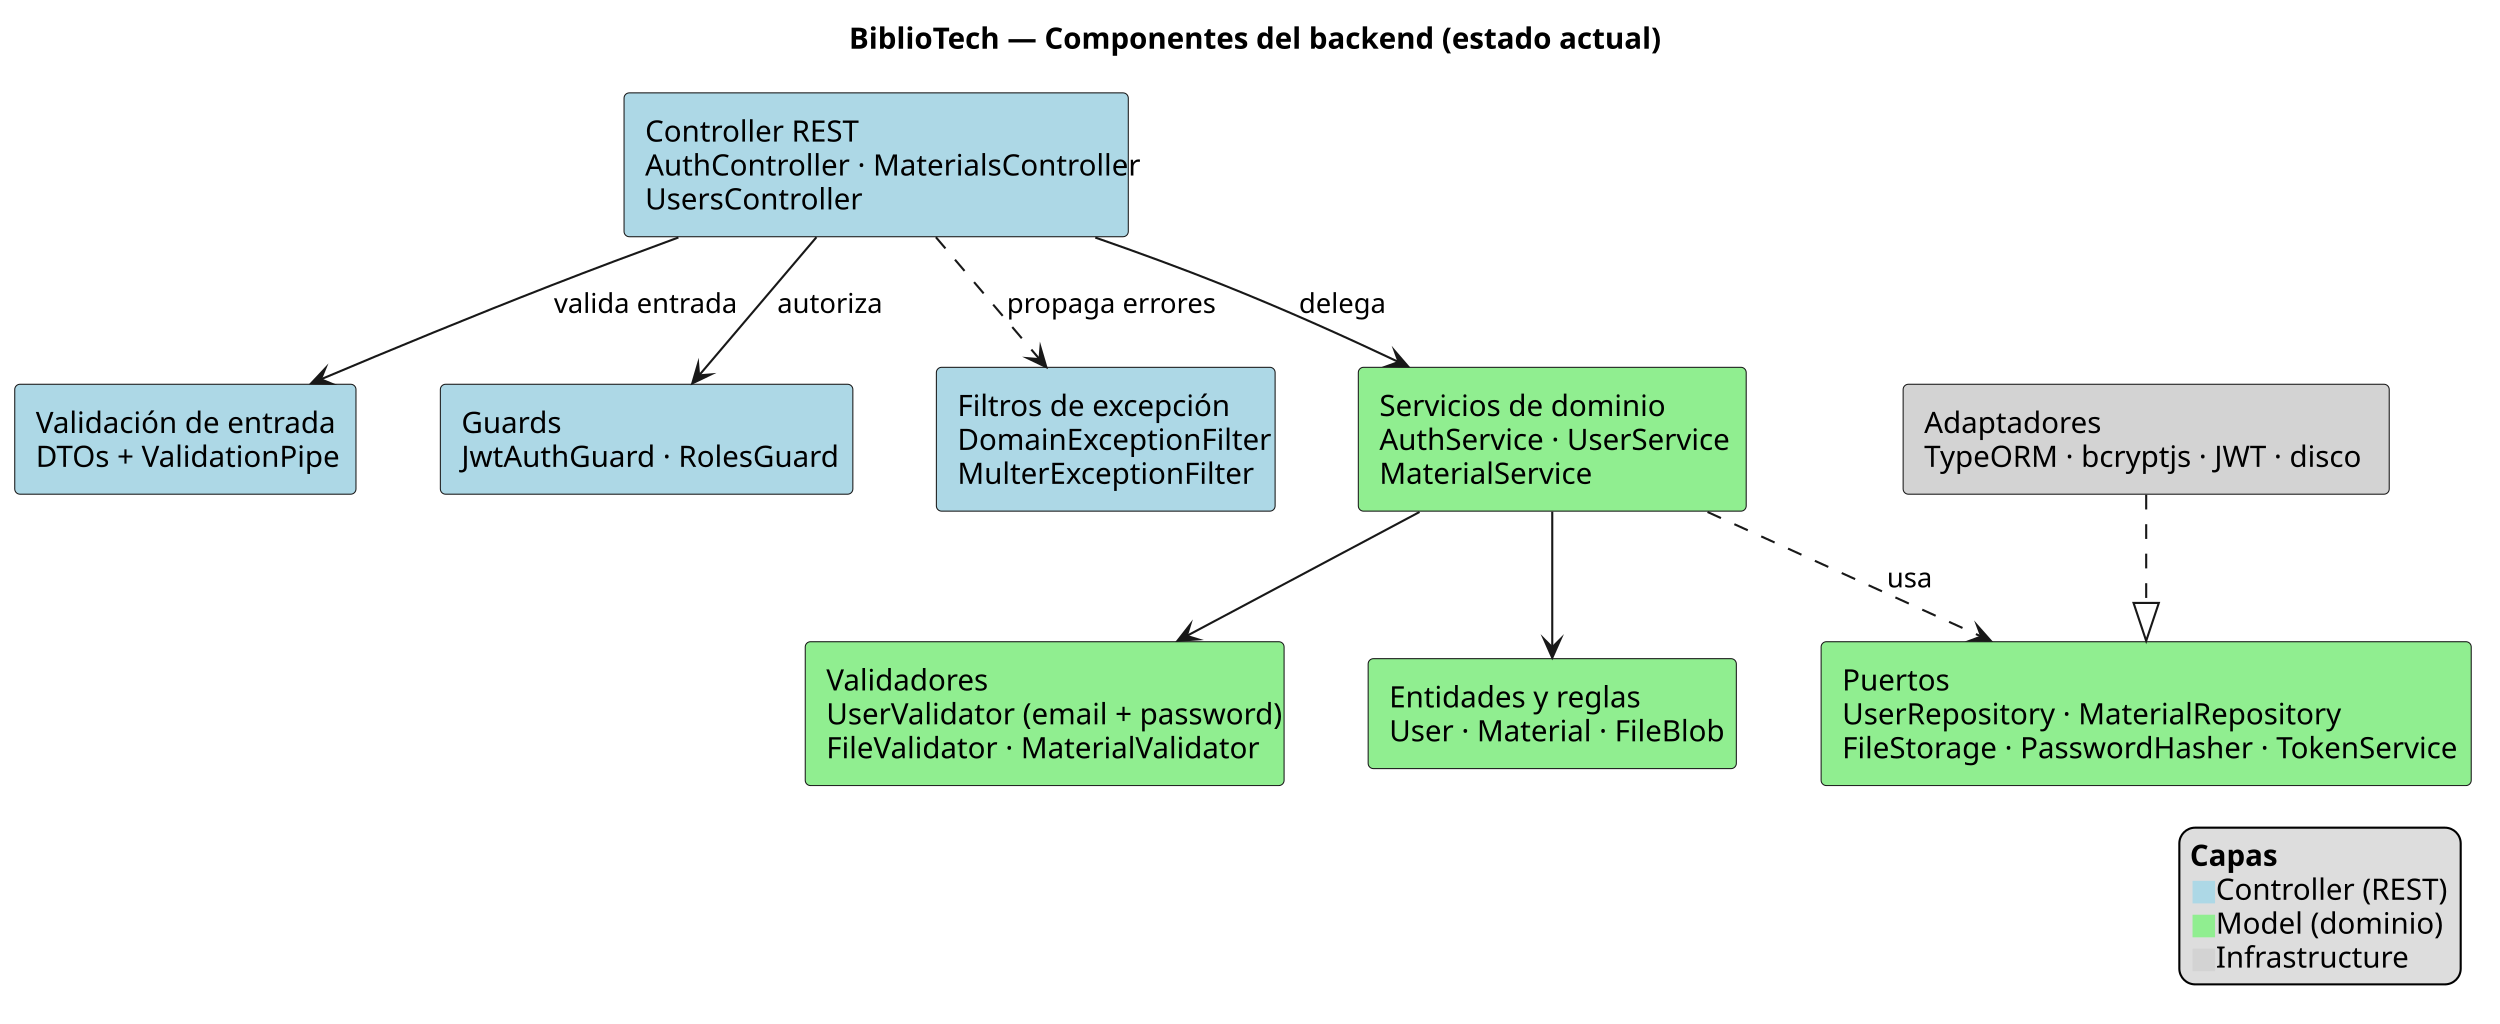
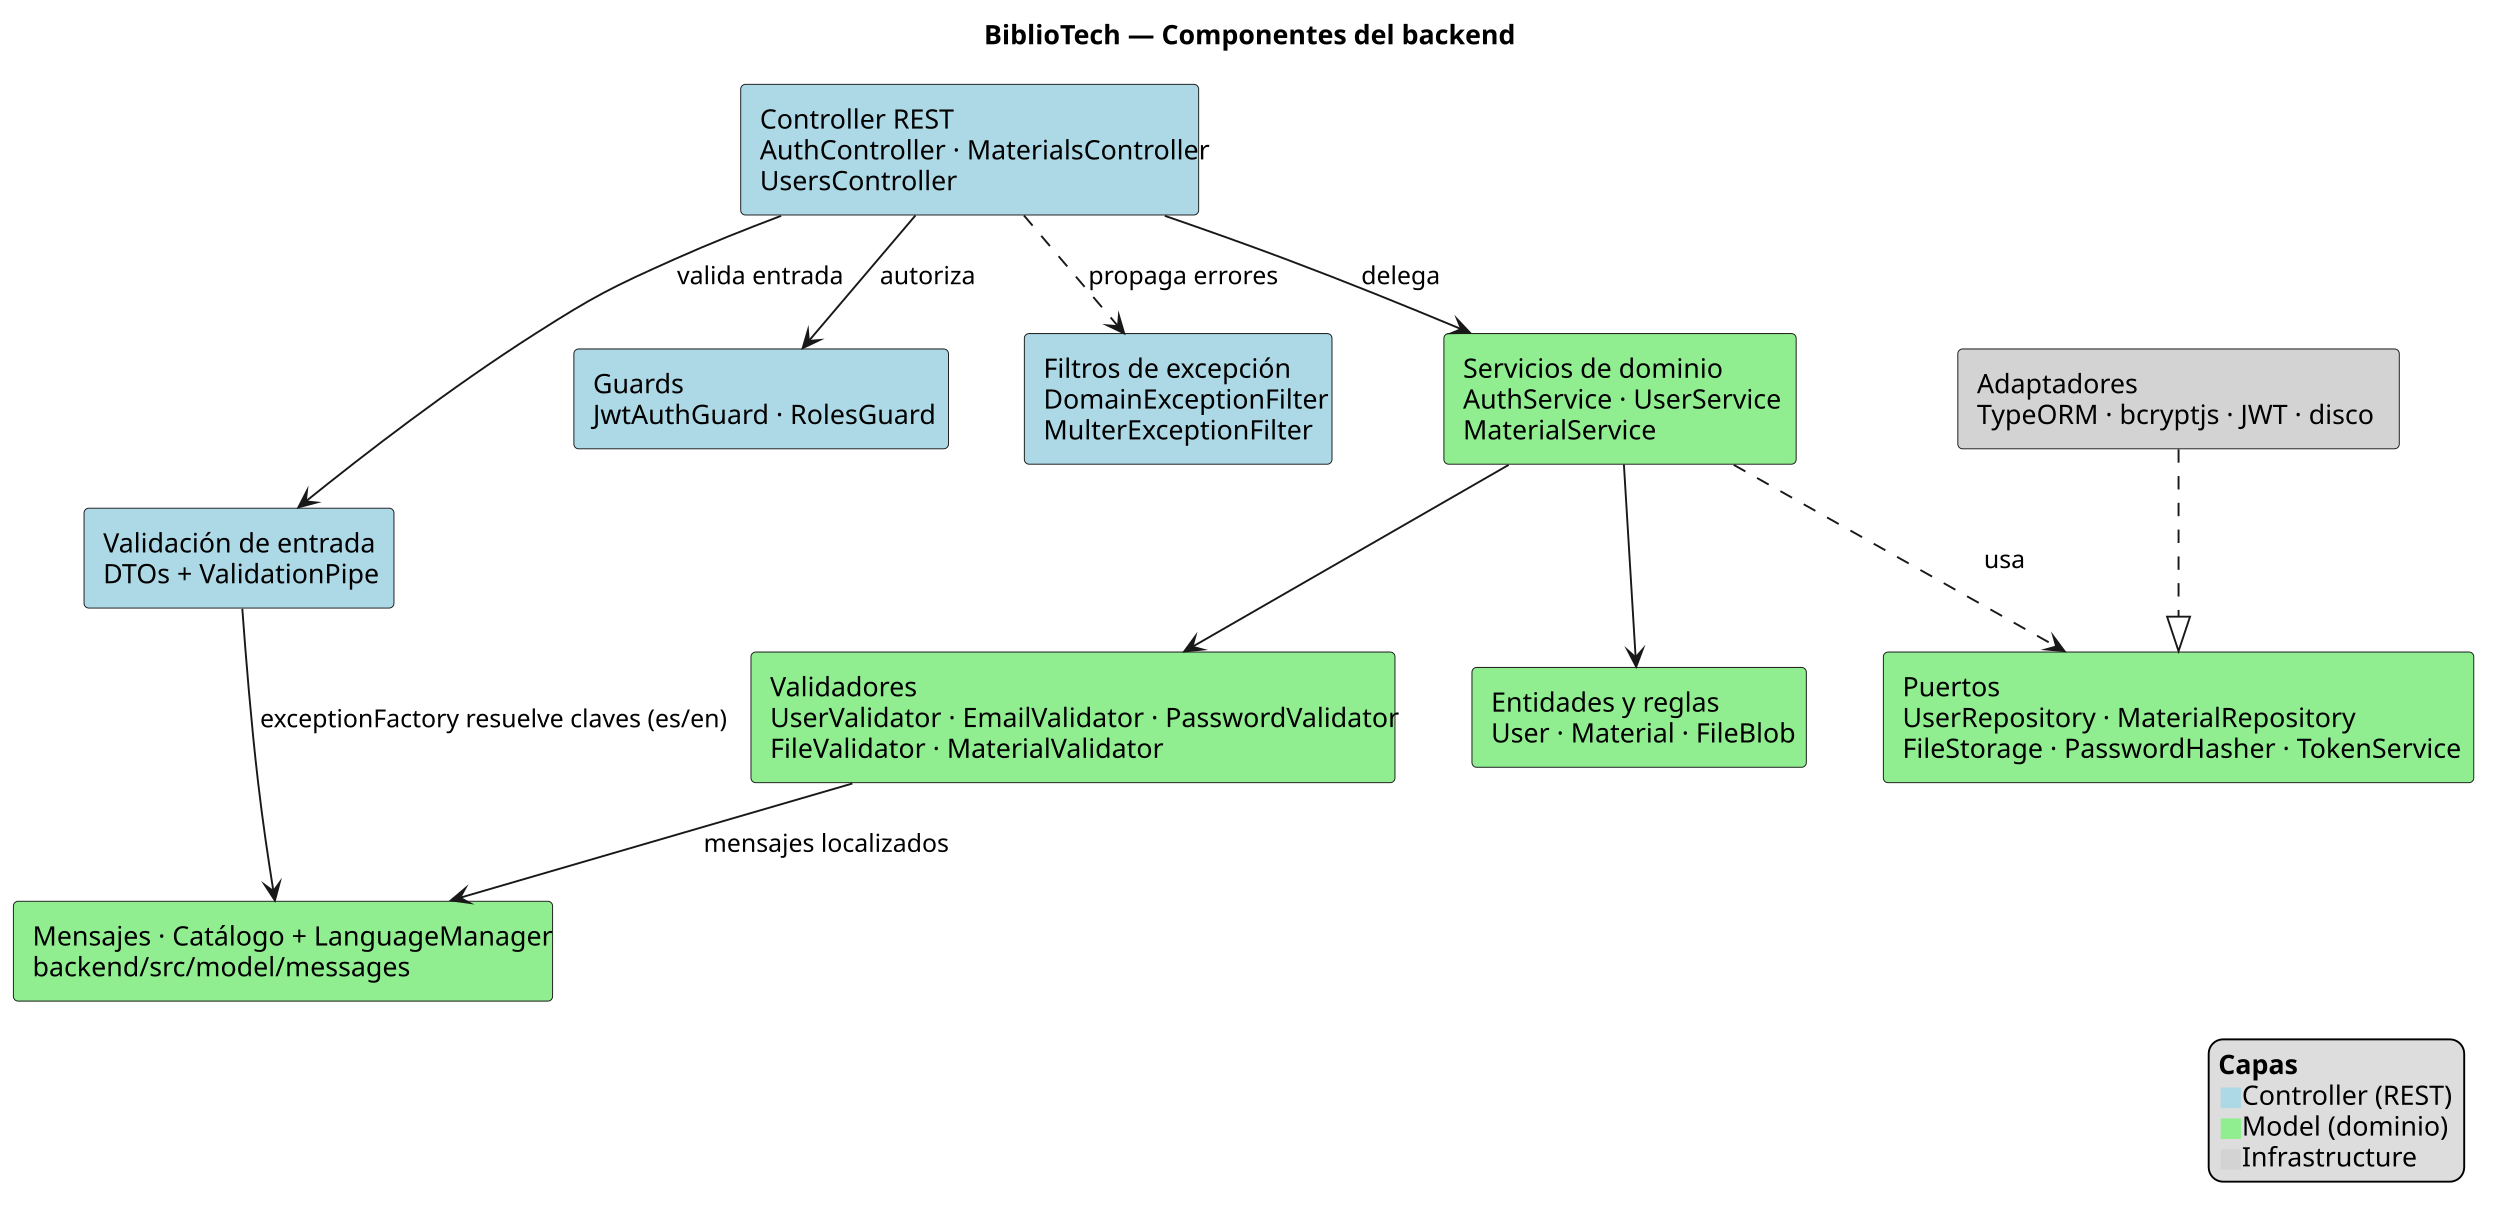
- <svg xmlns="http://www.w3.org/2000/svg" version="1.1" data-diagram-type="DESCRIPTION" style="width:1187px;height:486px;background:#FFFFFF;" width="1187px" height="486px" viewBox="0 0 1187 486" zoomAndPan="magnify" preserveAspectRatio="none" contentStyleType="text/css">
+ <svg xmlns="http://www.w3.org/2000/svg" version="1.1" data-diagram-type="DESCRIPTION" style="width:1307px;height:636px;background:#FFFFFF;" width="1307px" height="636px" viewBox="0 0 1307 636" zoomAndPan="magnify" preserveAspectRatio="none" contentStyleType="text/css">
  <defs />
  <g font-family="sans-serif" lengthAdjust="spacing">
    <g class="title" data-source-line="1">
-       <text x="403.083" y="23.132" fill="#000" font-size="14" textLength="374.172" font-weight="700">BiblioTech — Componentes del backend (estado actual)</text>
+       <text x="514.403" y="23.132" fill="#000" font-size="14" textLength="271.482" font-weight="700">BiblioTech — Componentes del backend</text>
    </g>
    <g class="entity" data-qualified-name="Ctrl" id="ent0001" data-source-line="8">
-       <rect x="296.3" y="44.099" width="239.413" height="68.296" fill="#ADD8E6" style="stroke:#181818;stroke-width:0.5;" rx="2.5" ry="2.5" />
-       <text x="306.3" y="67.23" fill="#000" font-size="14" textLength="101.917">Controller REST</text>
-       <text x="306.3" y="83.329" fill="#000" font-size="14" textLength="219.413">AuthController · MaterialsController</text>
-       <text x="306.3" y="99.428" fill="#000" font-size="14" textLength="97.248">UsersController</text>
+       <rect x="387.24" y="44.099" width="239.413" height="68.296" fill="#ADD8E6" style="stroke:#181818;stroke-width:0.5;" rx="2.5" ry="2.5" />
+       <text x="397.24" y="67.23" fill="#000" font-size="14" textLength="101.917">Controller REST</text>
+       <text x="397.24" y="83.329" fill="#000" font-size="14" textLength="219.413">AuthController · MaterialsController</text>
+       <text x="397.24" y="99.428" fill="#000" font-size="14" textLength="97.248">UsersController</text>
    </g>
    <g class="entity" data-qualified-name="DTO" id="ent0002" data-source-line="9">
-       <rect x="7" y="182.449" width="162.017" height="52.197" fill="#ADD8E6" style="stroke:#181818;stroke-width:0.5;" rx="2.5" ry="2.5" />
-       <text x="17" y="205.58" fill="#000" font-size="14" textLength="135.434">Validación de entrada</text>
-       <text x="17" y="221.679" fill="#000" font-size="14" textLength="142.017">DTOs + ValidationPipe</text>
+       <rect x="43.94" y="265.689" width="162.017" height="52.197" fill="#ADD8E6" style="stroke:#181818;stroke-width:0.5;" rx="2.5" ry="2.5" />
+       <text x="53.94" y="288.82" fill="#000" font-size="14" textLength="135.434">Validación de entrada</text>
+       <text x="53.94" y="304.919" fill="#000" font-size="14" textLength="142.017">DTOs + ValidationPipe</text>
    </g>
    <g class="entity" data-qualified-name="Guards" id="ent0003" data-source-line="10">
-       <rect x="209.08" y="182.449" width="195.854" height="52.197" fill="#ADD8E6" style="stroke:#181818;stroke-width:0.5;" rx="2.5" ry="2.5" />
-       <text x="219.08" y="205.58" fill="#000" font-size="14" textLength="45.91">Guards</text>
-       <text x="219.08" y="221.679" fill="#000" font-size="14" textLength="175.854">JwtAuthGuard · RolesGuard</text>
+       <rect x="300.02" y="182.439" width="195.854" height="52.197" fill="#ADD8E6" style="stroke:#181818;stroke-width:0.5;" rx="2.5" ry="2.5" />
+       <text x="310.02" y="205.57" fill="#000" font-size="14" textLength="45.91">Guards</text>
+       <text x="310.02" y="221.669" fill="#000" font-size="14" textLength="175.854">JwtAuthGuard · RolesGuard</text>
    </g>
    <g class="entity" data-qualified-name="Filters" id="ent0004" data-source-line="11">
-       <rect x="444.59" y="174.399" width="160.834" height="68.296" fill="#ADD8E6" style="stroke:#181818;stroke-width:0.5;" rx="2.5" ry="2.5" />
-       <text x="454.59" y="197.53" fill="#000" font-size="14" textLength="124.503">Filtros de excepción</text>
-       <text x="454.59" y="213.629" fill="#000" font-size="14" textLength="140.834">DomainExceptionFilter</text>
-       <text x="454.59" y="229.728" fill="#000" font-size="14" textLength="131.489">MulterExceptionFilter</text>
+       <rect x="535.53" y="174.389" width="160.834" height="68.296" fill="#ADD8E6" style="stroke:#181818;stroke-width:0.5;" rx="2.5" ry="2.5" />
+       <text x="545.53" y="197.52" fill="#000" font-size="14" textLength="124.503">Filtros de excepción</text>
+       <text x="545.53" y="213.619" fill="#000" font-size="14" textLength="140.834">DomainExceptionFilter</text>
+       <text x="545.53" y="229.718" fill="#000" font-size="14" textLength="131.489">MulterExceptionFilter</text>
    </g>
    <g class="entity" data-qualified-name="Svc" id="ent0005" data-source-line="13">
-       <rect x="644.93" y="174.399" width="184.165" height="68.296" fill="#90EE90" style="stroke:#181818;stroke-width:0.5;" rx="2.5" ry="2.5" />
-       <text x="654.93" y="197.53" fill="#000" font-size="14" textLength="129.172">Servicios de dominio</text>
-       <text x="654.93" y="213.629" fill="#000" font-size="14" textLength="164.165">AuthService · UserService</text>
-       <text x="654.93" y="229.728" fill="#000" font-size="14" textLength="96.476">MaterialService</text>
+       <rect x="754.87" y="174.389" width="184.165" height="68.296" fill="#90EE90" style="stroke:#181818;stroke-width:0.5;" rx="2.5" ry="2.5" />
+       <text x="764.87" y="197.52" fill="#000" font-size="14" textLength="129.172">Servicios de dominio</text>
+       <text x="764.87" y="213.619" fill="#000" font-size="14" textLength="164.165">AuthService · UserService</text>
+       <text x="764.87" y="229.718" fill="#000" font-size="14" textLength="96.476">MaterialService</text>
    </g>
    <g class="entity" data-qualified-name="Val" id="ent0006" data-source-line="14">
-       <rect x="382.33" y="304.689" width="227.354" height="68.296" fill="#90EE90" style="stroke:#181818;stroke-width:0.5;" rx="2.5" ry="2.5" />
-       <text x="392.33" y="327.82" fill="#000" font-size="14" textLength="73.938">Validadores</text>
-       <text x="392.33" y="343.919" fill="#000" font-size="14" textLength="207.354">UserValidator (email + password)</text>
-       <text x="392.33" y="360.018" fill="#000" font-size="14" textLength="195.303">FileValidator · MaterialValidator</text>
+       <rect x="392.61" y="340.889" width="336.682" height="68.296" fill="#90EE90" style="stroke:#181818;stroke-width:0.5;" rx="2.5" ry="2.5" />
+       <text x="402.61" y="364.02" fill="#000" font-size="14" textLength="73.938">Validadores</text>
+       <text x="402.61" y="380.119" fill="#000" font-size="14" textLength="316.682">UserValidator · EmailValidator · PasswordValidator</text>
+       <text x="402.61" y="396.218" fill="#000" font-size="14" textLength="195.303">FileValidator · MaterialValidator</text>
    </g>
-     <g class="entity" data-qualified-name="Entities" id="ent0007" data-source-line="15">
-       <rect x="649.6" y="312.739" width="174.813" height="52.197" fill="#90EE90" style="stroke:#181818;stroke-width:0.5;" rx="2.5" ry="2.5" />
-       <text x="659.6" y="335.87" fill="#000" font-size="14" textLength="115.179">Entidades y reglas</text>
-       <text x="659.6" y="351.969" fill="#000" font-size="14" textLength="154.813">User · Material · FileBlob</text>
+     <g class="entity" data-qualified-name="Msg" id="ent0007" data-source-line="15">
+       <rect x="7" y="471.179" width="281.898" height="52.197" fill="#90EE90" style="stroke:#181818;stroke-width:0.5;" rx="2.5" ry="2.5" />
+       <text x="17" y="494.31" fill="#000" font-size="14" textLength="261.898">Mensajes · Catálogo + LanguageManager</text>
+       <text x="17" y="510.409" fill="#000" font-size="14" textLength="185.199">backend/src/model/messages</text>
    </g>
-     <g class="entity" data-qualified-name="Ports" id="ent0008" data-source-line="16">
-       <rect x="864.67" y="304.689" width="308.668" height="68.296" fill="#90EE90" style="stroke:#181818;stroke-width:0.5;" rx="2.5" ry="2.5" />
-       <text x="874.67" y="327.82" fill="#000" font-size="14" textLength="48.248">Puertos</text>
-       <text x="874.67" y="343.919" fill="#000" font-size="14" textLength="225.627">UserRepository · MaterialRepository</text>
-       <text x="874.67" y="360.018" fill="#000" font-size="14" textLength="288.668">FileStorage · PasswordHasher · TokenService</text>
+     <g class="entity" data-qualified-name="Entities" id="ent0008" data-source-line="16">
+       <rect x="769.54" y="348.939" width="174.813" height="52.197" fill="#90EE90" style="stroke:#181818;stroke-width:0.5;" rx="2.5" ry="2.5" />
+       <text x="779.54" y="372.07" fill="#000" font-size="14" textLength="115.179">Entidades y reglas</text>
+       <text x="779.54" y="388.169" fill="#000" font-size="14" textLength="154.813">User · Material · FileBlob</text>
    </g>
-     <g class="entity" data-qualified-name="Infra" id="ent0009" data-source-line="18">
-       <rect x="903.61" y="182.449" width="230.793" height="52.197" fill="#D3D3D3" style="stroke:#181818;stroke-width:0.5;" rx="2.5" ry="2.5" />
-       <text x="913.61" y="205.58" fill="#000" font-size="14" textLength="79.393">Adaptadores</text>
-       <text x="913.61" y="221.679" fill="#000" font-size="14" textLength="210.793">TypeORM · bcryptjs · JWT · disco</text>
+     <g class="entity" data-qualified-name="Ports" id="ent0009" data-source-line="17">
+       <rect x="984.62" y="340.889" width="308.668" height="68.296" fill="#90EE90" style="stroke:#181818;stroke-width:0.5;" rx="2.5" ry="2.5" />
+       <text x="994.62" y="364.02" fill="#000" font-size="14" textLength="48.248">Puertos</text>
+       <text x="994.62" y="380.119" fill="#000" font-size="14" textLength="225.627">UserRepository · MaterialRepository</text>
+       <text x="994.62" y="396.218" fill="#000" font-size="14" textLength="288.668">FileStorage · PasswordHasher · TokenService</text>
    </g>
-     <g class="link" data-entity-1="ent0001" data-entity-2="ent0002" id="lnk10" data-source-line="20" data-link-type="dependency">
-       <path d="M322.11,112.749 C302.21,120.059 281.37,127.859 262.01,135.399 C223.76,150.289 185.807,165.976 152.347,180.086" style="stroke:#181818;stroke-width:1;" fill="none" id="Ctrl-to-DTO" />
-       <polygon points="147.74,182.029,157.587,182.217,152.347,180.086,154.479,174.846,147.74,182.029" fill="#181818" style="stroke:#181818;stroke-width:1;stroke-linejoin:miter;stroke-miterlimit:10;" />
-       <text x="263.01" y="148.592" fill="#000" font-size="13" textLength="81.669">valida entrada</text>
+     <g class="entity" data-qualified-name="Infra" id="ent0010" data-source-line="19">
+       <rect x="1023.55" y="182.439" width="230.793" height="52.197" fill="#D3D3D3" style="stroke:#181818;stroke-width:0.5;" rx="2.5" ry="2.5" />
+       <text x="1033.55" y="205.57" fill="#000" font-size="14" textLength="79.393">Adaptadores</text>
+       <text x="1033.55" y="221.669" fill="#000" font-size="14" textLength="210.793">TypeORM · bcryptjs · JWT · disco</text>
    </g>
-     <g class="link" data-entity-1="ent0001" data-entity-2="ent0003" id="lnk11" data-source-line="21" data-link-type="dependency">
-       <path d="M387.65,112.619 C369.24,134.299 348.827,158.318 331.917,178.228" style="stroke:#181818;stroke-width:1;" fill="none" id="Ctrl-to-Guards" />
-       <polygon points="328.68,182.039,337.555,177.768,331.917,178.228,331.457,172.589,328.68,182.039" fill="#181818" style="stroke:#181818;stroke-width:1;stroke-linejoin:miter;stroke-miterlimit:10;" />
-       <text x="369.03" y="148.592" fill="#000" font-size="13" textLength="46.249">autoriza</text>
+     <g class="link" data-entity-1="ent0001" data-entity-2="ent0002" id="lnk11" data-source-line="21" data-link-type="dependency">
+       <path d="M408.36,112.839 C389.77,119.839 370.62,127.499 352.95,135.389 C319.36,150.399 310.97,154.619 279.95,174.389 C235.11,202.969 190.475,237.473 159.885,262.103" style="stroke:#181818;stroke-width:1;" fill="none" id="Ctrl-to-DTO" />
+       <polygon points="155.99,265.239,165.509,262.71,159.885,262.103,160.492,256.479,155.99,265.239" fill="#181818" style="stroke:#181818;stroke-width:1;stroke-linejoin:miter;stroke-miterlimit:10;" />
+       <text x="353.95" y="148.582" fill="#000" font-size="13" textLength="81.669">valida entrada</text>
    </g>
-     <g class="link" data-entity-1="ent0001" data-entity-2="ent0005" id="lnk12" data-source-line="22" data-link-type="dependency">
-       <path d="M520.04,112.789 C540.4,119.879 561.48,127.589 581.01,135.399 C610.1,147.039 637.047,159.136 664.047,171.866" style="stroke:#181818;stroke-width:1;" fill="none" id="Ctrl-to-Svc" />
-       <polygon points="668.57,173.999,662.135,166.542,664.047,171.866,658.724,173.779,668.57,173.999" fill="#181818" style="stroke:#181818;stroke-width:1;stroke-linejoin:miter;stroke-miterlimit:10;" />
-       <text x="616.73" y="148.592" fill="#000" font-size="13" textLength="39.038">delega</text>
+     <g class="link" data-entity-1="ent0001" data-entity-2="ent0003" id="lnk12" data-source-line="22" data-link-type="dependency">
+       <path d="M478.6,112.619 C460.18,134.299 439.778,158.309 422.858,178.219" style="stroke:#181818;stroke-width:1;" fill="none" id="Ctrl-to-Guards" />
+       <polygon points="419.62,182.029,428.496,177.761,422.858,178.219,422.4,172.58,419.62,182.029" fill="#181818" style="stroke:#181818;stroke-width:1;stroke-linejoin:miter;stroke-miterlimit:10;" />
+       <text x="459.98" y="148.582" fill="#000" font-size="13" textLength="46.249">autoriza</text>
    </g>
-     <g class="link" data-entity-1="ent0001" data-entity-2="ent0004" id="lnk13" data-source-line="23" data-link-type="dependency">
-       <path d="M444.36,112.619 C460.51,131.629 477.432,151.549 493.562,170.529" style="stroke:#181818;stroke-width:1;stroke-dasharray:7,7;" fill="none" id="Ctrl-to-Filters" />
-       <polygon points="496.8,174.339,494.02,164.89,493.562,170.529,487.924,170.071,496.8,174.339" fill="#181818" style="stroke:#181818;stroke-width:1;stroke-linejoin:miter;stroke-miterlimit:10;" />
-       <text x="478.03" y="148.592" fill="#000" font-size="13" textLength="92.498">propaga errores</text>
+     <g class="link" data-entity-1="ent0001" data-entity-2="ent0005" id="lnk13" data-source-line="23" data-link-type="dependency">
+       <path d="M608.97,112.839 C629.89,120.039 651.7,127.779 671.95,135.389 C703.79,147.359 733.876,159.513 763.916,172.053" style="stroke:#181818;stroke-width:1;" fill="none" id="Ctrl-to-Svc" />
+       <polygon points="768.53,173.979,761.766,166.82,763.916,172.053,758.684,174.203,768.53,173.979" fill="#181818" style="stroke:#181818;stroke-width:1;stroke-linejoin:miter;stroke-miterlimit:10;" />
+       <text x="711.63" y="148.582" fill="#000" font-size="13" textLength="39.038">delega</text>
    </g>
-     <g class="link" data-entity-1="ent0005" data-entity-2="ent0006" id="lnk14" data-source-line="24" data-link-type="dependency">
-       <path d="M674,243.089 C638.58,261.939 598.914,283.06 563.474,301.92" style="stroke:#181818;stroke-width:1;" fill="none" id="Svc-to-Val" />
-       <polygon points="559.06,304.269,568.884,303.572,563.474,301.92,565.126,296.509,559.06,304.269" fill="#181818" style="stroke:#181818;stroke-width:1;stroke-linejoin:miter;stroke-miterlimit:10;" />
+     <g class="link" data-entity-1="ent0001" data-entity-2="ent0004" id="lnk14" data-source-line="24" data-link-type="dependency">
+       <path d="M535.3,112.619 C551.45,131.629 568.372,151.549 584.502,170.529" style="stroke:#181818;stroke-width:1;stroke-dasharray:7,7;" fill="none" id="Ctrl-to-Filters" />
+       <polygon points="587.74,174.339,584.96,164.89,584.502,170.529,578.864,170.071,587.74,174.339" fill="#181818" style="stroke:#181818;stroke-width:1;stroke-linejoin:miter;stroke-miterlimit:10;" />
+       <text x="568.98" y="148.582" fill="#000" font-size="13" textLength="92.498">propaga errores</text>
    </g>
-     <g class="link" data-entity-1="ent0005" data-entity-2="ent0007" id="lnk15" data-source-line="25" data-link-type="dependency">
-       <path d="M737.01,242.919 C737.01,264.599 737.01,287.419 737.01,307.329" style="stroke:#181818;stroke-width:1;" fill="none" id="Svc-to-Entities" />
-       <polygon points="737.01,312.329,741.01,303.329,737.01,307.329,733.01,303.329,737.01,312.329" fill="#181818" style="stroke:#181818;stroke-width:1;stroke-linejoin:miter;stroke-miterlimit:10;" />
+     <g class="link" data-entity-1="ent0002" data-entity-2="ent0007" id="lnk15" data-source-line="25" data-link-type="dependency">
+       <path d="M126.68,318.259 C128.39,341.879 131.28,377.959 134.95,409.179 C137.39,429.989 140.148,448.532 142.928,465.862" style="stroke:#181818;stroke-width:1;" fill="none" id="DTO-to-Msg" />
+       <polygon points="143.72,470.799,146.244,461.279,142.928,465.862,138.345,462.546,143.72,470.799" fill="#181818" style="stroke:#181818;stroke-width:1;stroke-linejoin:miter;stroke-miterlimit:10;" />
+       <text x="135.95" y="380.222" fill="#000" font-size="13" textLength="236.272">exceptionFactory resuelve claves (es/en)</text>
    </g>
-     <g class="link" data-entity-1="ent0005" data-entity-2="ent0008" id="lnk16" data-source-line="26" data-link-type="dependency">
-       <path d="M810.73,243.089 C852.18,261.939 899.219,283.338 940.679,302.198" style="stroke:#181818;stroke-width:1;stroke-dasharray:7,7;" fill="none" id="Svc-to-Ports" />
-       <polygon points="945.23,304.269,938.694,296.901,940.679,302.198,935.382,304.183,945.23,304.269" fill="#181818" style="stroke:#181818;stroke-width:1;stroke-linejoin:miter;stroke-miterlimit:10;" />
-       <text x="895.89" y="278.882" fill="#000" font-size="13" textLength="20.96">usa</text>
+     <g class="link" data-entity-1="ent0005" data-entity-2="ent0006" id="lnk16" data-source-line="26" data-link-type="dependency">
+       <path d="M788.73,243.029 C739.24,271.489 672.884,309.656 623.424,338.106" style="stroke:#181818;stroke-width:1;" fill="none" id="Svc-to-Val" />
+       <polygon points="619.09,340.599,628.886,339.578,623.424,338.106,624.897,332.644,619.09,340.599" fill="#181818" style="stroke:#181818;stroke-width:1;stroke-linejoin:miter;stroke-miterlimit:10;" />
    </g>
-     <g class="link" data-entity-1="ent0009" data-entity-2="ent0008" id="lnk17" data-source-line="27" data-link-type="extension">
-       <path d="M1019.01,234.889 C1019.01,254.759 1019.01,264.569 1019.01,286.279" style="stroke:#181818;stroke-width:1;stroke-dasharray:7,7;" fill="none" id="Infra-to-Ports" />
-       <polygon points="1019.01,304.279,1025.01,286.279,1013.01,286.279,1019.01,304.279" fill="none" style="stroke:#181818;stroke-width:1;stroke-linejoin:miter;stroke-miterlimit:10;" />
+     <g class="link" data-entity-1="ent0005" data-entity-2="ent0008" id="lnk17" data-source-line="27" data-link-type="dependency">
+       <path d="M848.97,242.829 C850.87,274.089 853.378,315.198 855.098,343.608" style="stroke:#181818;stroke-width:1;" fill="none" id="Svc-to-Entities" />
+       <polygon points="855.4,348.599,858.849,339.373,855.098,343.608,850.863,339.857,855.4,348.599" fill="#181818" style="stroke:#181818;stroke-width:1;stroke-linejoin:miter;stroke-miterlimit:10;" />
    </g>
-     <g class="legend" data-source-line="29">
-       <rect x="1034.751" y="392.985" width="133.587" height="74.395" fill="#DDD" style="stroke:#000;stroke-width:1;" rx="7.5" ry="7.5" />
-       <text x="1039.751" y="411.116" fill="#000" font-size="14" textLength="42.021" font-weight="700">Capas</text>
-       <text x="1039.751" y="427.215" fill="#ADD8E6" font-size="14">■</text>
-       <text x="1052.097" y="427.215" fill="#000" font-size="14" textLength="111.241">Controller (REST)</text>
-       <text x="1039.751" y="443.314" fill="#90EE90" font-size="14">■</text>
-       <text x="1052.097" y="443.314" fill="#000" font-size="14" textLength="100.372">Model (dominio)</text>
-       <text x="1039.751" y="459.412" fill="#D3D3D3" font-size="14">■</text>
-       <text x="1052.097" y="459.412" fill="#000" font-size="14" textLength="82.476">Infrastructure</text>
+     <g class="link" data-entity-1="ent0005" data-entity-2="ent0009" id="lnk18" data-source-line="28" data-link-type="dependency">
+       <path d="M906.39,243.029 C956.83,271.439 1024.494,309.555 1074.984,337.995" style="stroke:#181818;stroke-width:1;stroke-dasharray:7,7;" fill="none" id="Svc-to-Ports" />
+       <polygon points="1079.34,340.449,1073.462,332.546,1074.984,337.995,1069.535,339.517,1079.34,340.449" fill="#181818" style="stroke:#181818;stroke-width:1;stroke-linejoin:miter;stroke-miterlimit:10;" />
+       <text x="1037.17" y="296.982" fill="#000" font-size="13" textLength="20.96">usa</text>
+     </g>
+     <g class="link" data-entity-1="ent0006" data-entity-2="ent0007" id="lnk19" data-source-line="29" data-link-type="dependency">
+       <path d="M445.63,409.609 C379.17,428.959 301.731,451.5 240.551,469.32" style="stroke:#181818;stroke-width:1;" fill="none" id="Val-to-Msg" />
+       <polygon points="235.75,470.719,245.51,472.042,240.551,469.32,243.272,464.361,235.75,470.719" fill="#181818" style="stroke:#181818;stroke-width:1;stroke-linejoin:miter;stroke-miterlimit:10;" />
+       <text x="367.83" y="445.372" fill="#000" font-size="13" textLength="123.563">mensajes localizados</text>
+     </g>
+     <g class="link" data-entity-1="ent0010" data-entity-2="ent0009" id="lnk20" data-source-line="30" data-link-type="extension">
+       <path d="M1138.95,234.879 C1138.95,263.179 1138.95,291.109 1138.95,322.399" style="stroke:#181818;stroke-width:1;stroke-dasharray:7,7;" fill="none" id="Infra-to-Ports" />
+       <polygon points="1138.95,340.399,1144.95,322.399,1132.95,322.399,1138.95,340.399" fill="none" style="stroke:#181818;stroke-width:1;stroke-linejoin:miter;stroke-miterlimit:10;" />
+     </g>
+     <g class="legend" data-source-line="32">
+       <rect x="1154.701" y="543.376" width="133.587" height="74.395" fill="#DDD" style="stroke:#000;stroke-width:1;" rx="7.5" ry="7.5" />
+       <text x="1159.701" y="561.508" fill="#000" font-size="14" textLength="42.021" font-weight="700">Capas</text>
+       <text x="1159.701" y="577.606" fill="#ADD8E6" font-size="14">■</text>
+       <text x="1172.047" y="577.606" fill="#000" font-size="14" textLength="111.241">Controller (REST)</text>
+       <text x="1159.701" y="593.705" fill="#90EE90" font-size="14">■</text>
+       <text x="1172.047" y="593.705" fill="#000" font-size="14" textLength="100.372">Model (dominio)</text>
+       <text x="1159.701" y="609.804" fill="#D3D3D3" font-size="14">■</text>
+       <text x="1172.047" y="609.804" fill="#000" font-size="14" textLength="82.476">Infrastructure</text>
    </g>
  </g>
</svg>
